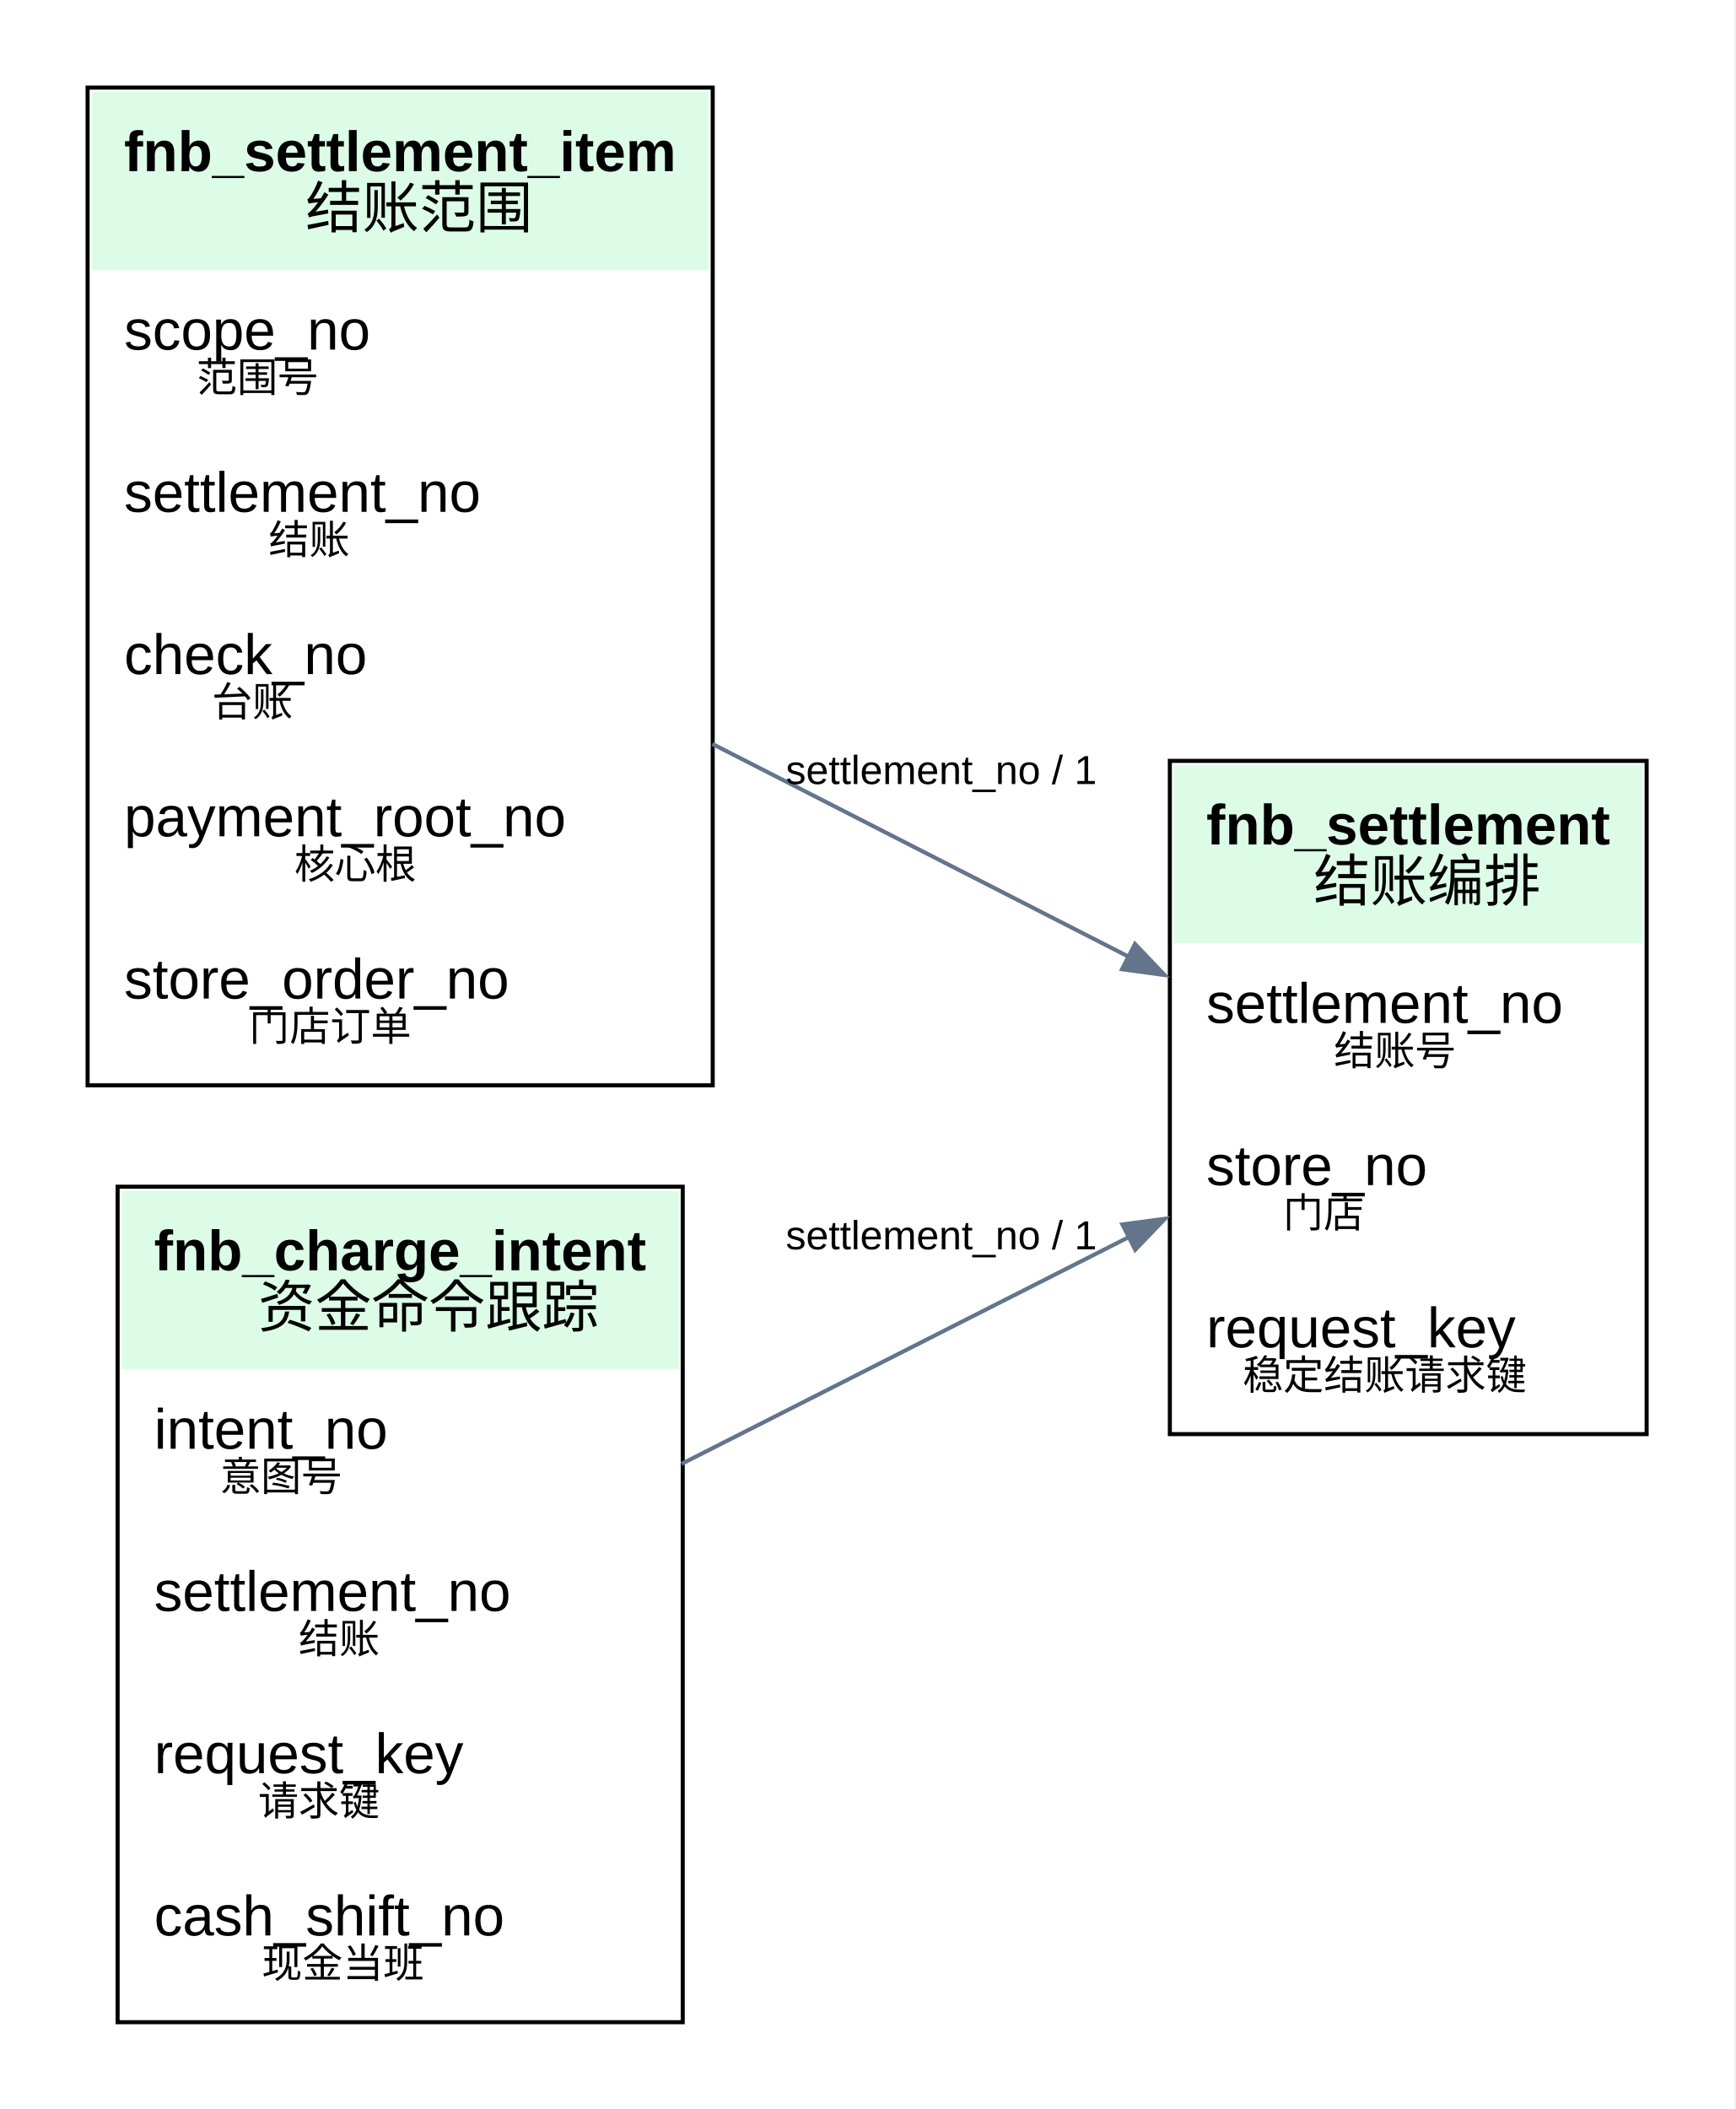
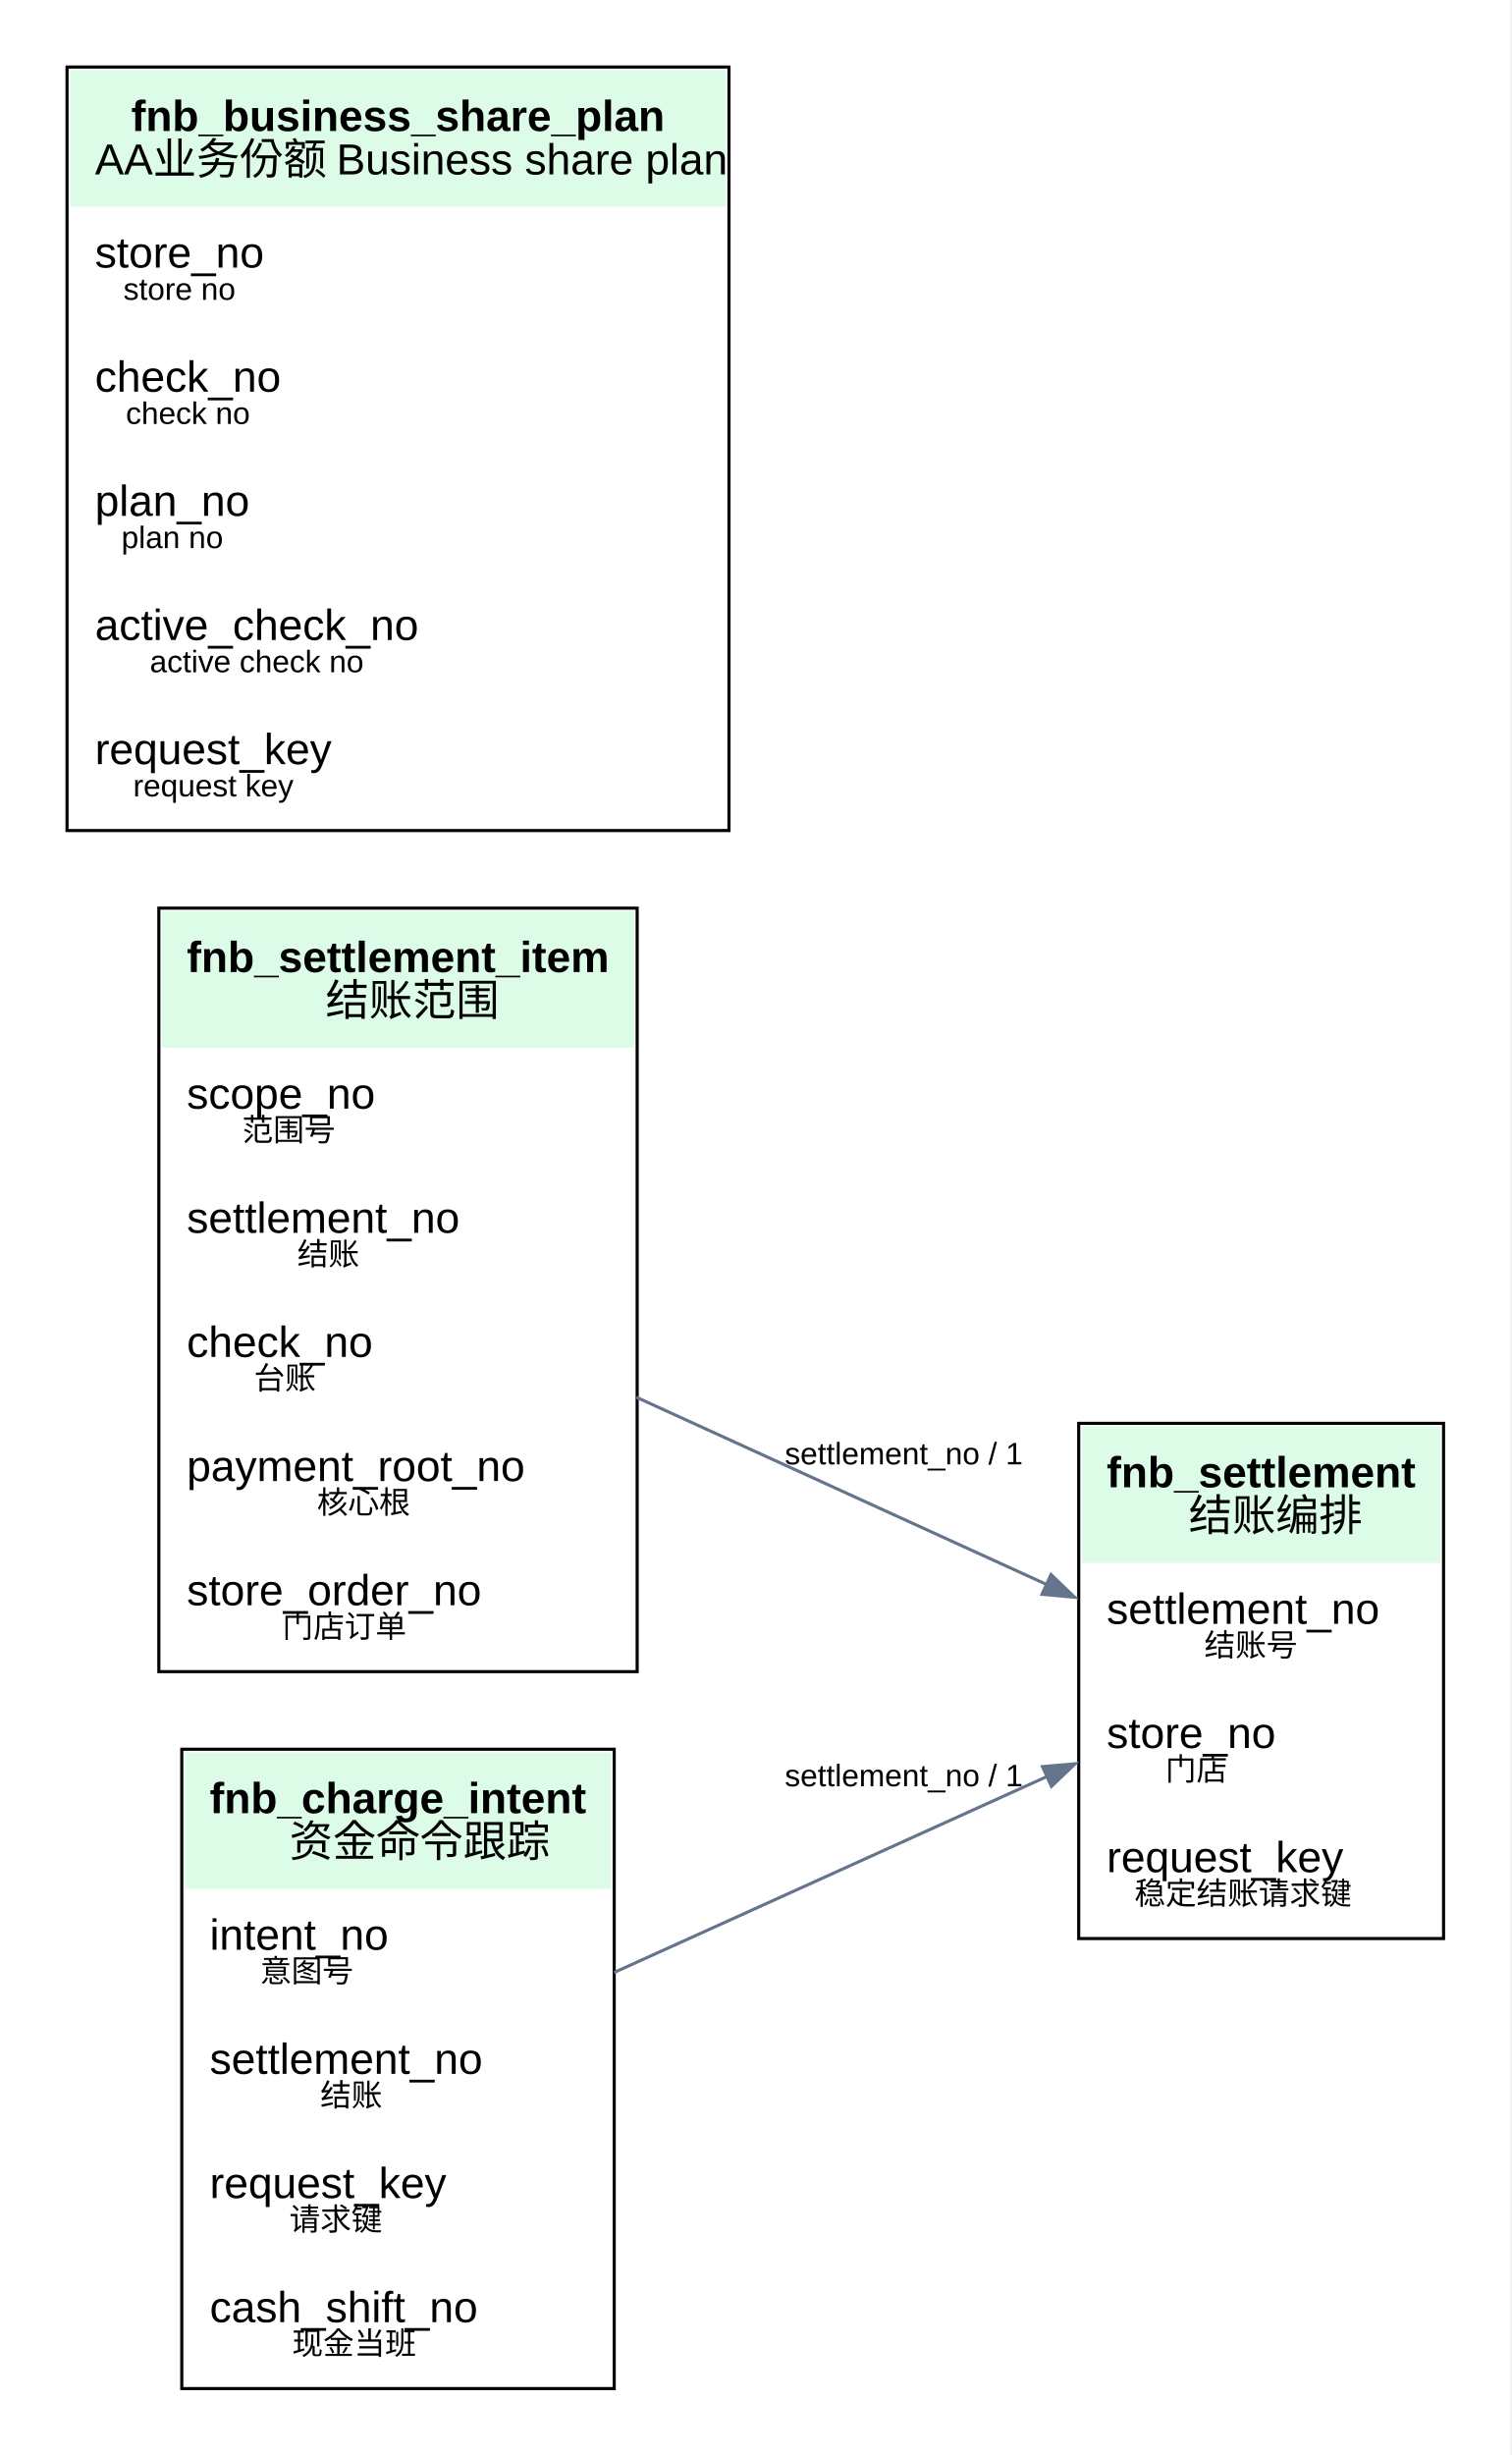
- <svg xmlns="http://www.w3.org/2000/svg" width="428pt" height="520pt" viewBox="0.00 0.00 428.00 520.00">
-   <g id="graph0" class="graph" transform="scale(1 1) rotate(0) translate(21.6 498.6)">
-     <polygon fill="white" stroke="none" points="-21.6,21.6 -21.6,-498.6 406.03,-498.6 406.03,21.6 -21.6,21.6" />
+ <svg xmlns="http://www.w3.org/2000/svg" width="487pt" height="791pt" viewBox="0.00 0.00 487.00 791.00">
+   <g id="graph0" class="graph" transform="scale(1 1) rotate(0) translate(21.6 769.6)">
+     <polygon fill="white" stroke="none" points="-21.6,21.6 -21.6,-769.6 465.2,-769.6 465.2,21.6 -21.6,21.6" />
    <g id="node1" class="node">
-       <polygon fill="none" stroke="black" points="266.86,-145 266.86,-311 384.43,-311 384.43,-145 266.86,-145" />
-       <polygon fill="#dcfce7" stroke="none" points="267.86,-266 267.86,-310 383.43,-310 383.43,-266 267.86,-266" />
-       <text xml:space="preserve" text-anchor="start" x="275.86" y="-290.4" font-family="Arial" font-weight="bold" font-size="14.00">fnb_settlement</text>
-       <text xml:space="preserve" text-anchor="start" x="302.31" y="-276.4" font-family="Arial" font-size="14.00">结账编排</text>
-       <text xml:space="preserve" text-anchor="start" x="275.86" y="-246.4" font-family="Arial" font-size="14.00">settlement_no</text>
-       <text xml:space="preserve" text-anchor="start" x="307.33" y="-236" font-family="Arial" font-size="10.00">结账号</text>
-       <text xml:space="preserve" text-anchor="start" x="275.86" y="-206.4" font-family="Arial" font-size="14.00">store_no</text>
-       <text xml:space="preserve" text-anchor="start" x="294.76" y="-196" font-family="Arial" font-size="10.00">门店</text>
-       <text xml:space="preserve" text-anchor="start" x="275.86" y="-166.4" font-family="Arial" font-size="14.00">request_key</text>
-       <text xml:space="preserve" text-anchor="start" x="284.82" y="-156" font-family="Arial" font-size="10.00">稳定结账请求键</text>
+       <polygon fill="none" stroke="black" points="326.03,-145 326.03,-311 443.6,-311 443.6,-145 326.03,-145" />
+       <polygon fill="#dcfce7" stroke="none" points="327.03,-266 327.03,-310 442.6,-310 442.6,-266 327.03,-266" />
+       <text xml:space="preserve" text-anchor="start" x="335.03" y="-290.4" font-family="Arial" font-weight="bold" font-size="14.00">fnb_settlement</text>
+       <text xml:space="preserve" text-anchor="start" x="361.48" y="-276.4" font-family="Arial" font-size="14.00">结账编排</text>
+       <text xml:space="preserve" text-anchor="start" x="335.03" y="-246.4" font-family="Arial" font-size="14.00">settlement_no</text>
+       <text xml:space="preserve" text-anchor="start" x="366.5" y="-236" font-family="Arial" font-size="10.00">结账号</text>
+       <text xml:space="preserve" text-anchor="start" x="335.03" y="-206.4" font-family="Arial" font-size="14.00">store_no</text>
+       <text xml:space="preserve" text-anchor="start" x="353.94" y="-196" font-family="Arial" font-size="10.00">门店</text>
+       <text xml:space="preserve" text-anchor="start" x="335.03" y="-166.4" font-family="Arial" font-size="14.00">request_key</text>
+       <text xml:space="preserve" text-anchor="start" x="343.99" y="-156" font-family="Arial" font-size="10.00">稳定结账请求键</text>
    </g>
    <g id="node2" class="node">
-       <polygon fill="none" stroke="black" points="0,-231 0,-477 154.14,-477 154.14,-231 0,-231" />
-       <polygon fill="#dcfce7" stroke="none" points="1,-432 1,-476 153.14,-476 153.14,-432 1,-432" />
-       <text xml:space="preserve" text-anchor="start" x="9" y="-456.4" font-family="Arial" font-weight="bold" font-size="14.00">fnb_settlement_item</text>
-       <text xml:space="preserve" text-anchor="start" x="53.73" y="-442.4" font-family="Arial" font-size="14.00">结账范围</text>
-       <text xml:space="preserve" text-anchor="start" x="9" y="-412.4" font-family="Arial" font-size="14.00">scope_no</text>
-       <text xml:space="preserve" text-anchor="start" x="26.86" y="-402" font-family="Arial" font-size="10.00">范围号</text>
-       <text xml:space="preserve" text-anchor="start" x="9" y="-372.4" font-family="Arial" font-size="14.00">settlement_no</text>
-       <text xml:space="preserve" text-anchor="start" x="44.64" y="-362" font-family="Arial" font-size="10.00">结账</text>
-       <text xml:space="preserve" text-anchor="start" x="9" y="-332.4" font-family="Arial" font-size="14.00">check_no</text>
-       <text xml:space="preserve" text-anchor="start" x="30.63" y="-322" font-family="Arial" font-size="10.00">台账</text>
-       <text xml:space="preserve" text-anchor="start" x="9" y="-292.4" font-family="Arial" font-size="14.00">payment_root_no</text>
-       <text xml:space="preserve" text-anchor="start" x="50.98" y="-282" font-family="Arial" font-size="10.00">核心根</text>
-       <text xml:space="preserve" text-anchor="start" x="9" y="-252.4" font-family="Arial" font-size="14.00">store_order_no</text>
-       <text xml:space="preserve" text-anchor="start" x="39.81" y="-242" font-family="Arial" font-size="10.00">门店订单</text>
+       <polygon fill="none" stroke="black" points="29.59,-231 29.59,-477 183.73,-477 183.73,-231 29.59,-231" />
+       <polygon fill="#dcfce7" stroke="none" points="30.59,-432 30.59,-476 182.73,-476 182.73,-432 30.59,-432" />
+       <text xml:space="preserve" text-anchor="start" x="38.59" y="-456.4" font-family="Arial" font-weight="bold" font-size="14.00">fnb_settlement_item</text>
+       <text xml:space="preserve" text-anchor="start" x="83.32" y="-442.4" font-family="Arial" font-size="14.00">结账范围</text>
+       <text xml:space="preserve" text-anchor="start" x="38.59" y="-412.4" font-family="Arial" font-size="14.00">scope_no</text>
+       <text xml:space="preserve" text-anchor="start" x="56.44" y="-402" font-family="Arial" font-size="10.00">范围号</text>
+       <text xml:space="preserve" text-anchor="start" x="38.59" y="-372.4" font-family="Arial" font-size="14.00">settlement_no</text>
+       <text xml:space="preserve" text-anchor="start" x="74.22" y="-362" font-family="Arial" font-size="10.00">结账</text>
+       <text xml:space="preserve" text-anchor="start" x="38.59" y="-332.4" font-family="Arial" font-size="14.00">check_no</text>
+       <text xml:space="preserve" text-anchor="start" x="60.22" y="-322" font-family="Arial" font-size="10.00">台账</text>
+       <text xml:space="preserve" text-anchor="start" x="38.59" y="-292.4" font-family="Arial" font-size="14.00">payment_root_no</text>
+       <text xml:space="preserve" text-anchor="start" x="80.57" y="-282" font-family="Arial" font-size="10.00">核心根</text>
+       <text xml:space="preserve" text-anchor="start" x="38.59" y="-252.4" font-family="Arial" font-size="14.00">store_order_no</text>
+       <text xml:space="preserve" text-anchor="start" x="69.39" y="-242" font-family="Arial" font-size="10.00">门店订单</text>
    </g>
    <g id="edge1" class="edge">
-       <path fill="none" stroke="#64748b" d="M154.06,-315.17C186.88,-298.4 224.96,-278.94 256.81,-262.66" />
-       <polygon fill="#64748b" stroke="#64748b" points="258.26,-265.86 265.57,-258.19 255.07,-259.62 258.26,-265.86" />
-       <text xml:space="preserve" text-anchor="middle" x="210.5" y="-305.29" font-family="Arial" font-size="10.00">settlement_no / 1</text>
+       <path fill="none" stroke="#64748b" d="M183.48,-319.4C224.82,-300.54 275.57,-277.39 315.64,-259.1" />
+       <polygon fill="#64748b" stroke="#64748b" points="317.1,-262.29 324.74,-254.95 314.19,-255.92 317.1,-262.29" />
+       <text xml:space="preserve" text-anchor="middle" x="269.67" y="-297.78" font-family="Arial" font-size="10.00">settlement_no / 1</text>
    </g>
    <g id="node3" class="node">
-       <polygon fill="none" stroke="black" points="7.4,0 7.4,-206 146.75,-206 146.75,0 7.4,0" />
-       <polygon fill="#dcfce7" stroke="none" points="8.4,-161 8.4,-205 145.75,-205 145.75,-161 8.4,-161" />
-       <text xml:space="preserve" text-anchor="start" x="16.4" y="-185.4" font-family="Arial" font-weight="bold" font-size="14.00">fnb_charge_intent</text>
-       <text xml:space="preserve" text-anchor="start" x="42.07" y="-171.4" font-family="Arial" font-size="14.00">资金命令跟踪</text>
-       <text xml:space="preserve" text-anchor="start" x="16.4" y="-141.4" font-family="Arial" font-size="14.00">intent_no</text>
-       <text xml:space="preserve" text-anchor="start" x="32.7" y="-131" font-family="Arial" font-size="10.00">意图号</text>
-       <text xml:space="preserve" text-anchor="start" x="16.4" y="-101.4" font-family="Arial" font-size="14.00">settlement_no</text>
-       <text xml:space="preserve" text-anchor="start" x="52.03" y="-91" font-family="Arial" font-size="10.00">结账</text>
-       <text xml:space="preserve" text-anchor="start" x="16.4" y="-61.4" font-family="Arial" font-size="14.00">request_key</text>
-       <text xml:space="preserve" text-anchor="start" x="42.03" y="-51" font-family="Arial" font-size="10.00">请求键</text>
-       <text xml:space="preserve" text-anchor="start" x="16.4" y="-21.4" font-family="Arial" font-size="14.00">cash_shift_no</text>
-       <text xml:space="preserve" text-anchor="start" x="42.92" y="-11" font-family="Arial" font-size="10.00">现金当班</text>
+       <polygon fill="none" stroke="black" points="36.98,0 36.98,-206 176.33,-206 176.33,0 36.98,0" />
+       <polygon fill="#dcfce7" stroke="none" points="37.98,-161 37.98,-205 175.33,-205 175.33,-161 37.98,-161" />
+       <text xml:space="preserve" text-anchor="start" x="45.98" y="-185.4" font-family="Arial" font-weight="bold" font-size="14.00">fnb_charge_intent</text>
+       <text xml:space="preserve" text-anchor="start" x="71.65" y="-171.4" font-family="Arial" font-size="14.00">资金命令跟踪</text>
+       <text xml:space="preserve" text-anchor="start" x="45.98" y="-141.4" font-family="Arial" font-size="14.00">intent_no</text>
+       <text xml:space="preserve" text-anchor="start" x="62.28" y="-131" font-family="Arial" font-size="10.00">意图号</text>
+       <text xml:space="preserve" text-anchor="start" x="45.98" y="-101.4" font-family="Arial" font-size="14.00">settlement_no</text>
+       <text xml:space="preserve" text-anchor="start" x="81.62" y="-91" font-family="Arial" font-size="10.00">结账</text>
+       <text xml:space="preserve" text-anchor="start" x="45.98" y="-61.4" font-family="Arial" font-size="14.00">request_key</text>
+       <text xml:space="preserve" text-anchor="start" x="71.61" y="-51" font-family="Arial" font-size="10.00">请求键</text>
+       <text xml:space="preserve" text-anchor="start" x="45.98" y="-21.4" font-family="Arial" font-size="14.00">cash_shift_no</text>
+       <text xml:space="preserve" text-anchor="start" x="72.51" y="-11" font-family="Arial" font-size="10.00">现金当班</text>
    </g>
    <g id="edge2" class="edge">
-       <path fill="none" stroke="#64748b" d="M146.43,-137.65C180.93,-155.15 222.65,-176.3 257.05,-193.73" />
-       <polygon fill="#64748b" stroke="#64748b" points="255.16,-196.7 265.66,-198.1 258.32,-190.45 255.16,-196.7" />
-       <text xml:space="preserve" text-anchor="middle" x="210.5" y="-190.57" font-family="Arial" font-size="10.00">settlement_no / 1</text>
+       <path fill="none" stroke="#64748b" d="M176.28,-134.06C218.93,-153.36 273.53,-178.08 316.02,-197.31" />
+       <polygon fill="#64748b" stroke="#64748b" points="314.34,-200.39 324.89,-201.33 317.23,-194.02 314.34,-200.39" />
+       <text xml:space="preserve" text-anchor="middle" x="269.67" y="-194.06" font-family="Arial" font-size="10.00">settlement_no / 1</text>
+     </g>
+     <g id="node4" class="node">
+       <polygon fill="none" stroke="black" points="0,-502 0,-748 213.32,-748 213.32,-502 0,-502" />
+       <polygon fill="#dcfce7" stroke="none" points="1,-703 1,-747 212.32,-747 212.32,-703 1,-703" />
+       <text xml:space="preserve" text-anchor="start" x="20.68" y="-727.4" font-family="Arial" font-weight="bold" font-size="14.00">fnb_business_share_plan</text>
+       <text xml:space="preserve" text-anchor="start" x="9" y="-713.4" font-family="Arial" font-size="14.00">AA业务份额 Business share plan</text>
+       <text xml:space="preserve" text-anchor="start" x="9" y="-683.4" font-family="Arial" font-size="14.00">store_no</text>
+       <text xml:space="preserve" text-anchor="start" x="18.17" y="-673" font-family="Arial" font-size="10.00">store no</text>
+       <text xml:space="preserve" text-anchor="start" x="9" y="-643.4" font-family="Arial" font-size="14.00">check_no</text>
+       <text xml:space="preserve" text-anchor="start" x="18.95" y="-633" font-family="Arial" font-size="10.00">check no</text>
+       <text xml:space="preserve" text-anchor="start" x="9" y="-603.4" font-family="Arial" font-size="14.00">plan_no</text>
+       <text xml:space="preserve" text-anchor="start" x="17.51" y="-593" font-family="Arial" font-size="10.00">plan no</text>
+       <text xml:space="preserve" text-anchor="start" x="9" y="-563.4" font-family="Arial" font-size="14.00">active_check_no</text>
+       <text xml:space="preserve" text-anchor="start" x="26.68" y="-553" font-family="Arial" font-size="10.00">active check no</text>
+       <text xml:space="preserve" text-anchor="start" x="9" y="-523.4" font-family="Arial" font-size="14.00">request_key</text>
+       <text xml:space="preserve" text-anchor="start" x="21.29" y="-513" font-family="Arial" font-size="10.00">request key</text>
    </g>
  </g>
</svg>
